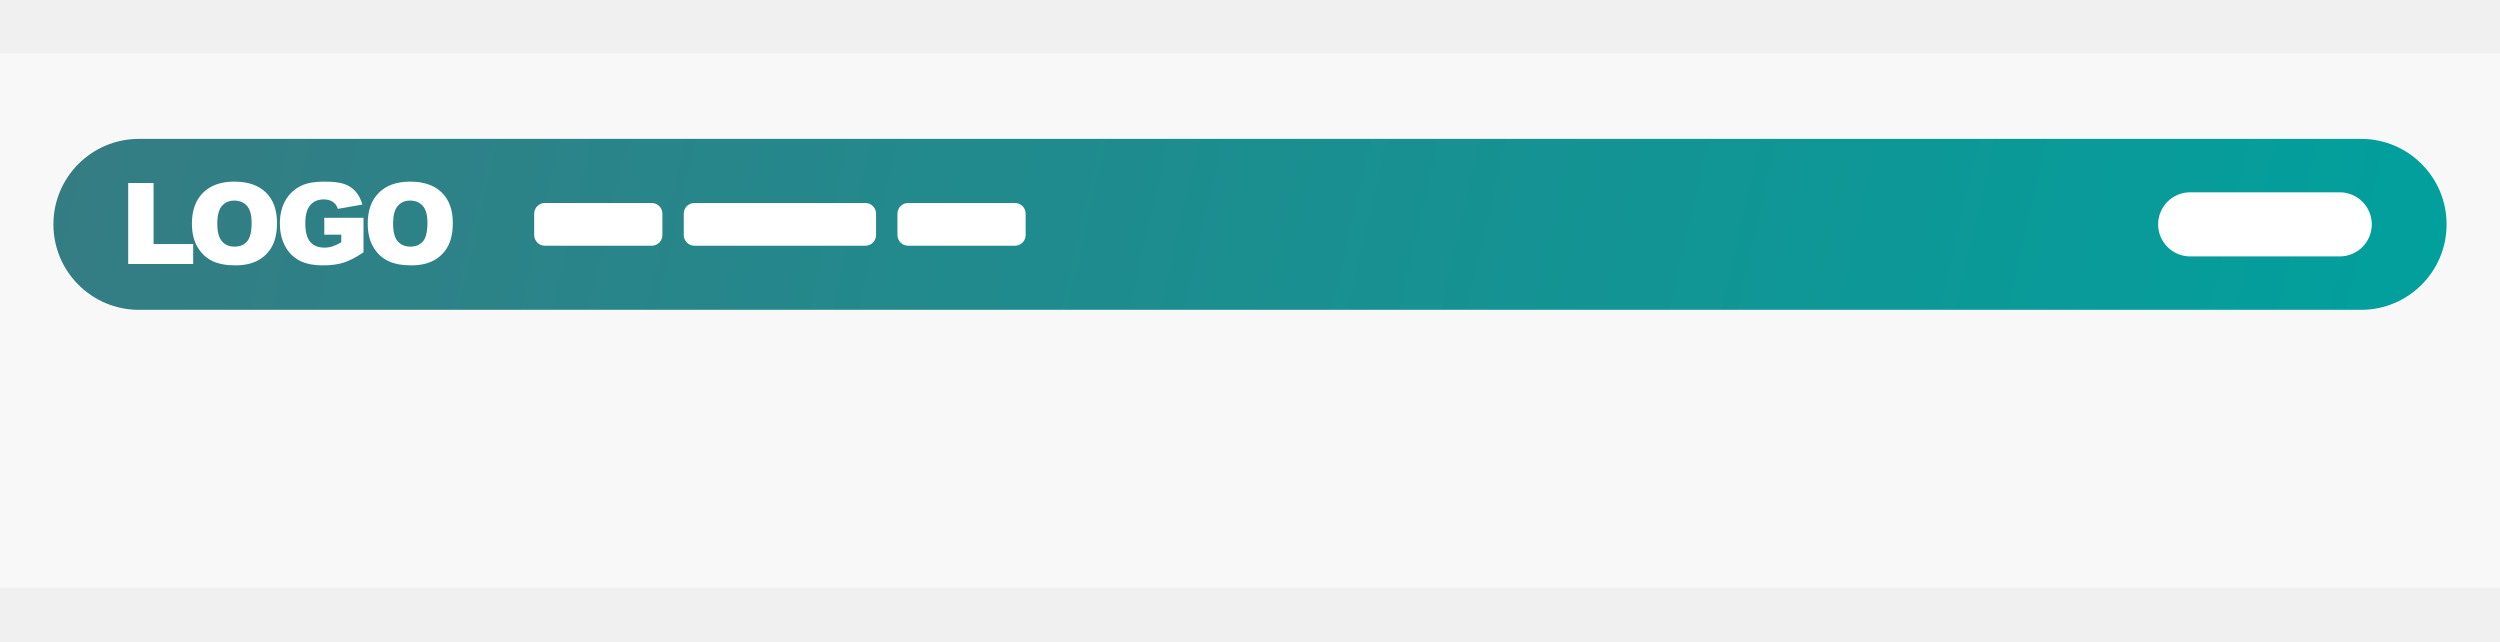
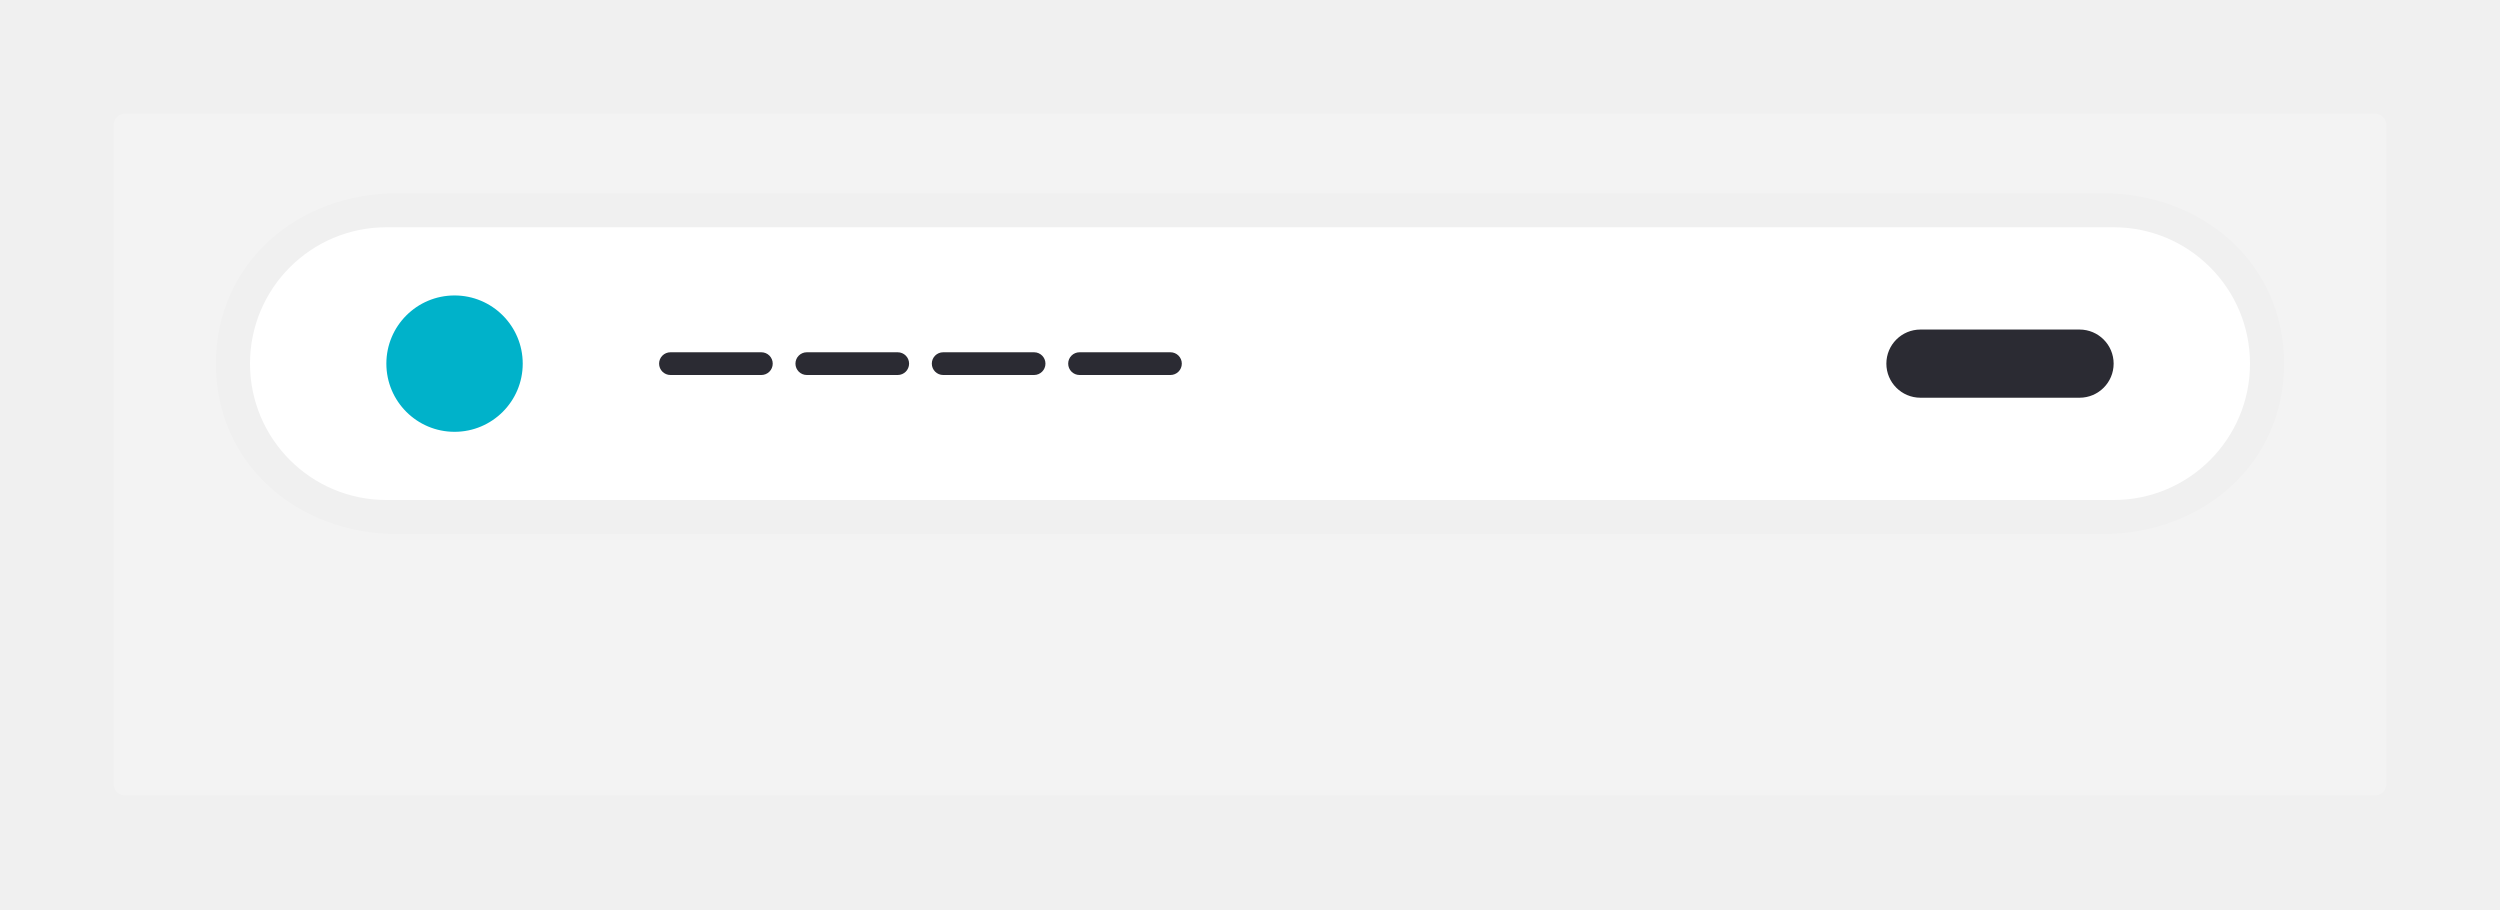
- <svg xmlns="http://www.w3.org/2000/svg" width="234" height="60" viewBox="0 0 234 60">
-   <path fill="#fff" fill-opacity=".5" d="M0 5h234v50H0z" />
-   <rect x="5" y="13" width="224" height="16" rx="8" fill="url(#header_preview_rounded_box__a)" />
-   <path d="M18.082 24.708v-1.865h-3.708v-5.714H12v7.58l6.082-.001Zm3.945.13c.852 0 1.565-.158 2.136-.473a3.21 3.21 0 0 0 1.31-1.324c.303-.567.454-1.293.454-2.179 0-1.22-.346-2.169-1.038-2.846-.692-.677-1.677-1.016-2.957-1.016-1.247 0-2.22.345-2.92 1.034-.699.69-1.048 1.653-1.048 2.89 0 .886.176 1.624.53 2.213.352.59.813 1.02 1.38 1.292.569.273 1.286.409 2.153.409Zm-.079-1.753c-.496 0-.889-.167-1.177-.501-.288-.335-.432-.884-.432-1.65 0-.772.145-1.325.435-1.66.29-.333.674-.5 1.153-.5.5 0 .896.164 1.188.493.291.33.437.85.437 1.564 0 .848-.14 1.436-.42 1.763-.279.327-.674.491-1.184.491Zm8.291 1.753c.741 0 1.381-.085 1.921-.256.54-.17 1.162-.492 1.864-.964v-3.232h-3.67v1.577h1.589v.714c-.26.16-.539.29-.828.388a2.52 2.52 0 0 1-.76.113c-.56 0-.996-.176-1.309-.527-.312-.352-.469-.938-.469-1.758 0-.772.155-1.336.464-1.693.31-.357.724-.535 1.245-.535.35 0 .637.076.863.227.225.152.385.37.48.657l2.29-.403c-.14-.49-.348-.894-.626-1.213a2.476 2.476 0 0 0-1.049-.705c-.42-.152-1.056-.228-1.905-.228-.881 0-1.582.122-2.103.367-.64.293-1.173.78-1.52 1.393-.346.612-.519 1.332-.519 2.159 0 .786.158 1.482.474 2.089a3.17 3.17 0 0 0 1.337 1.37c.575.306 1.319.46 2.231.46Zm8.244 0c.853 0 1.565-.158 2.136-.473a3.21 3.21 0 0 0 1.31-1.324c.303-.567.454-1.293.454-2.179 0-1.22-.346-2.169-1.038-2.846-.692-.677-1.677-1.016-2.957-1.016-1.247 0-2.22.345-2.92 1.034-.699.69-1.048 1.653-1.048 2.89 0 .886.176 1.624.53 2.213.352.59.813 1.02 1.38 1.292.569.273 1.286.409 2.153.409Zm-.079-1.753c-.496 0-.888-.167-1.177-.501-.288-.335-.432-.884-.432-1.65 0-.772.145-1.325.435-1.66.29-.333.674-.5 1.153-.5.5 0 .896.164 1.188.493.292.33.437.85.437 1.564 0 .848-.14 1.436-.419 1.763-.28.327-.675.491-1.185.491Z" fill="#fff" />
-   <rect x="50" y="19" width="12" height="4" rx="1" fill="#fff" />
-   <rect x="64" y="19" width="18" height="4" rx="1" fill="#fff" />
-   <rect x="84" y="19" width="12" height="4" rx="1" fill="#fff" />
-   <rect x="202" y="18" width="20" height="6" rx="3" fill="#fff" />
-   <defs>
-     <linearGradient id="header_preview_rounded_box__a" x1="5" y1="13" x2="221.232" y2="62.758" gradientUnits="userSpaceOnUse">
-       <stop stop-color="#357C83" />
-       <stop offset="1" stop-color="#01A09D" />
-     </linearGradient>
-   </defs>
+ <svg xmlns="http://www.w3.org/2000/svg" width="220" height="80" viewBox="0 0 220 80" fill="none">
+   <path fill-rule="evenodd" clip-rule="evenodd" d="M210 69C210 69.552 209.552 70 209 70H11C10.448 70 10 69.552 10 69V11C10 10.448 10.448 10 11 10H209C209.552 10 210 10.448 210 11V69ZM35 17C26.163 17 19 23.163 19 32C19 40.837 26.163 47 35 47H185C193.837 47 201 40.837 201 32C201 23.163 193.837 17 185 17H35Z" fill="white" fill-opacity="0.2" />
+   <path d="M22 32C22 25.373 27.373 20 34 20H186C192.627 20 198 25.373 198 32C198 38.627 192.627 44 186 44H34C27.373 44 22 38.627 22 32Z" fill="white" />
+   <circle cx="40" cy="32" r="6" fill="#00B2CA" />
+   <path d="M183 29H169C167.343 29 166 30.343 166 32C166 33.657 167.343 35 169 35H183C184.657 35 186 33.657 186 32C186 30.343 184.657 29 183 29Z" fill="#2B2B33" />
+   <rect x="58" y="31" width="10" height="2" rx="1" fill="#2B2B33" />
+   <rect x="82" y="31" width="10" height="2" rx="1" fill="#2B2B33" />
+   <rect x="70" y="31" width="10" height="2" rx="1" fill="#2B2B33" />
+   <rect x="94" y="31" width="10" height="2" rx="1" fill="#2B2B33" />
</svg>
